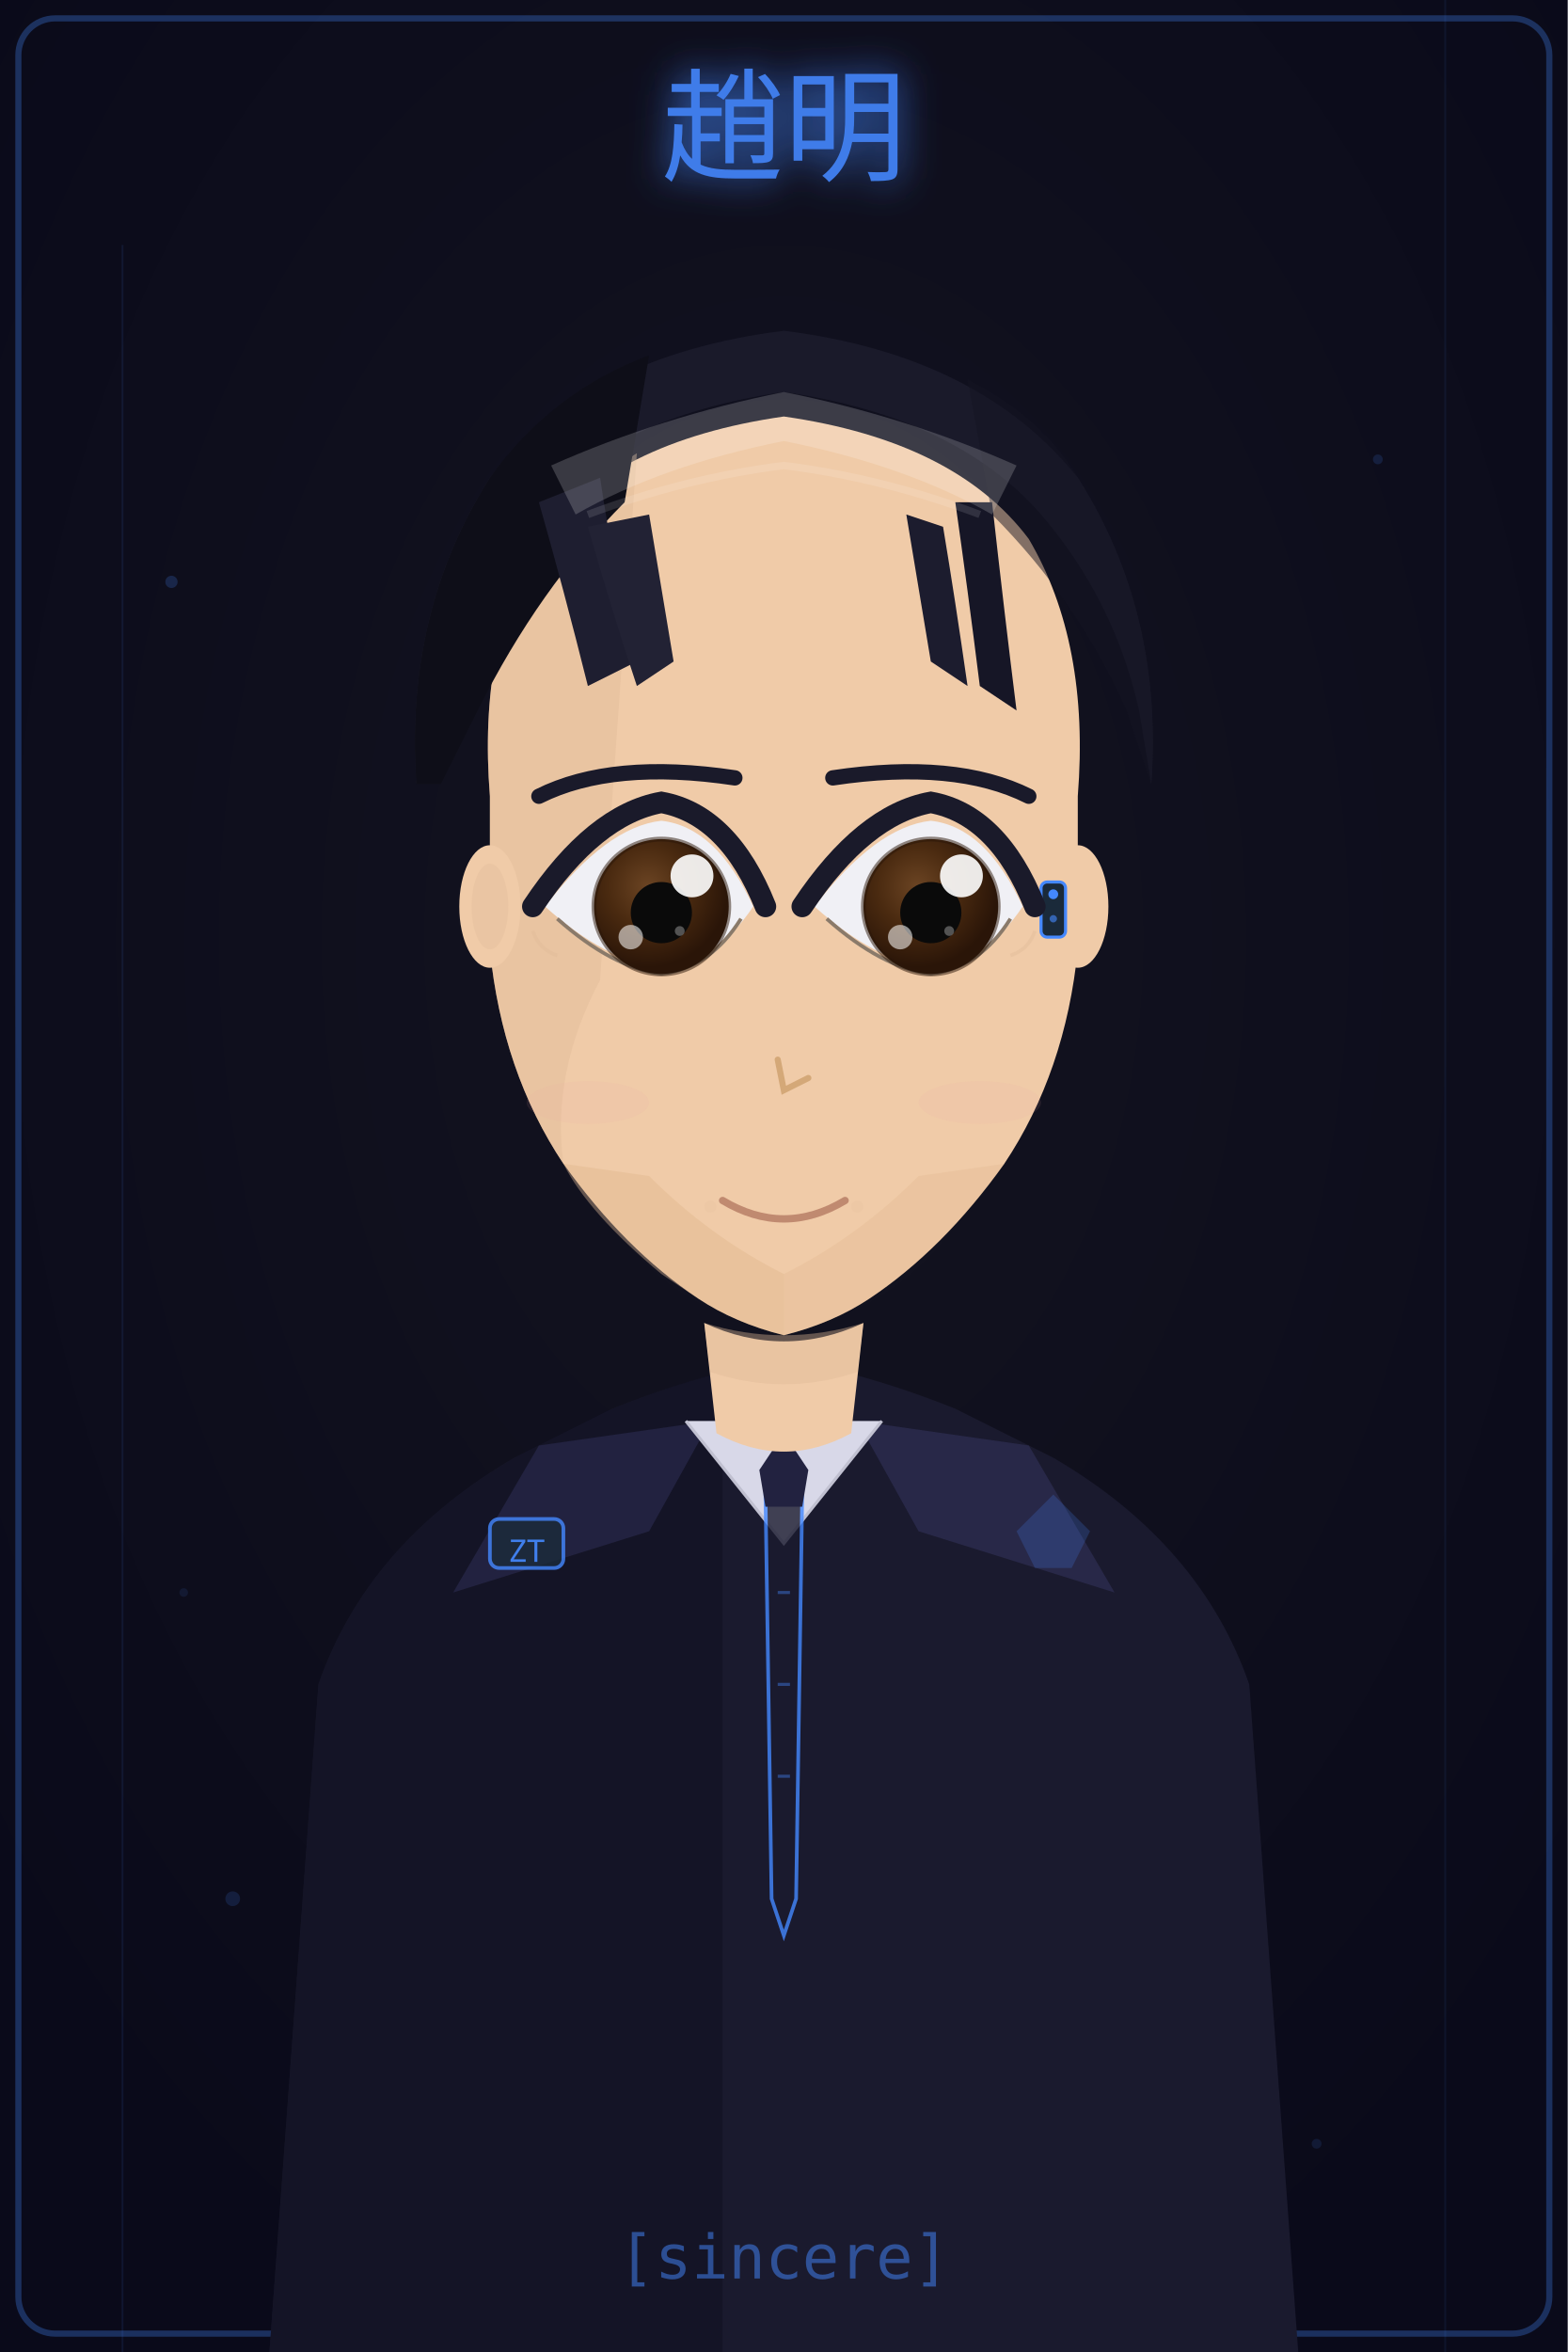
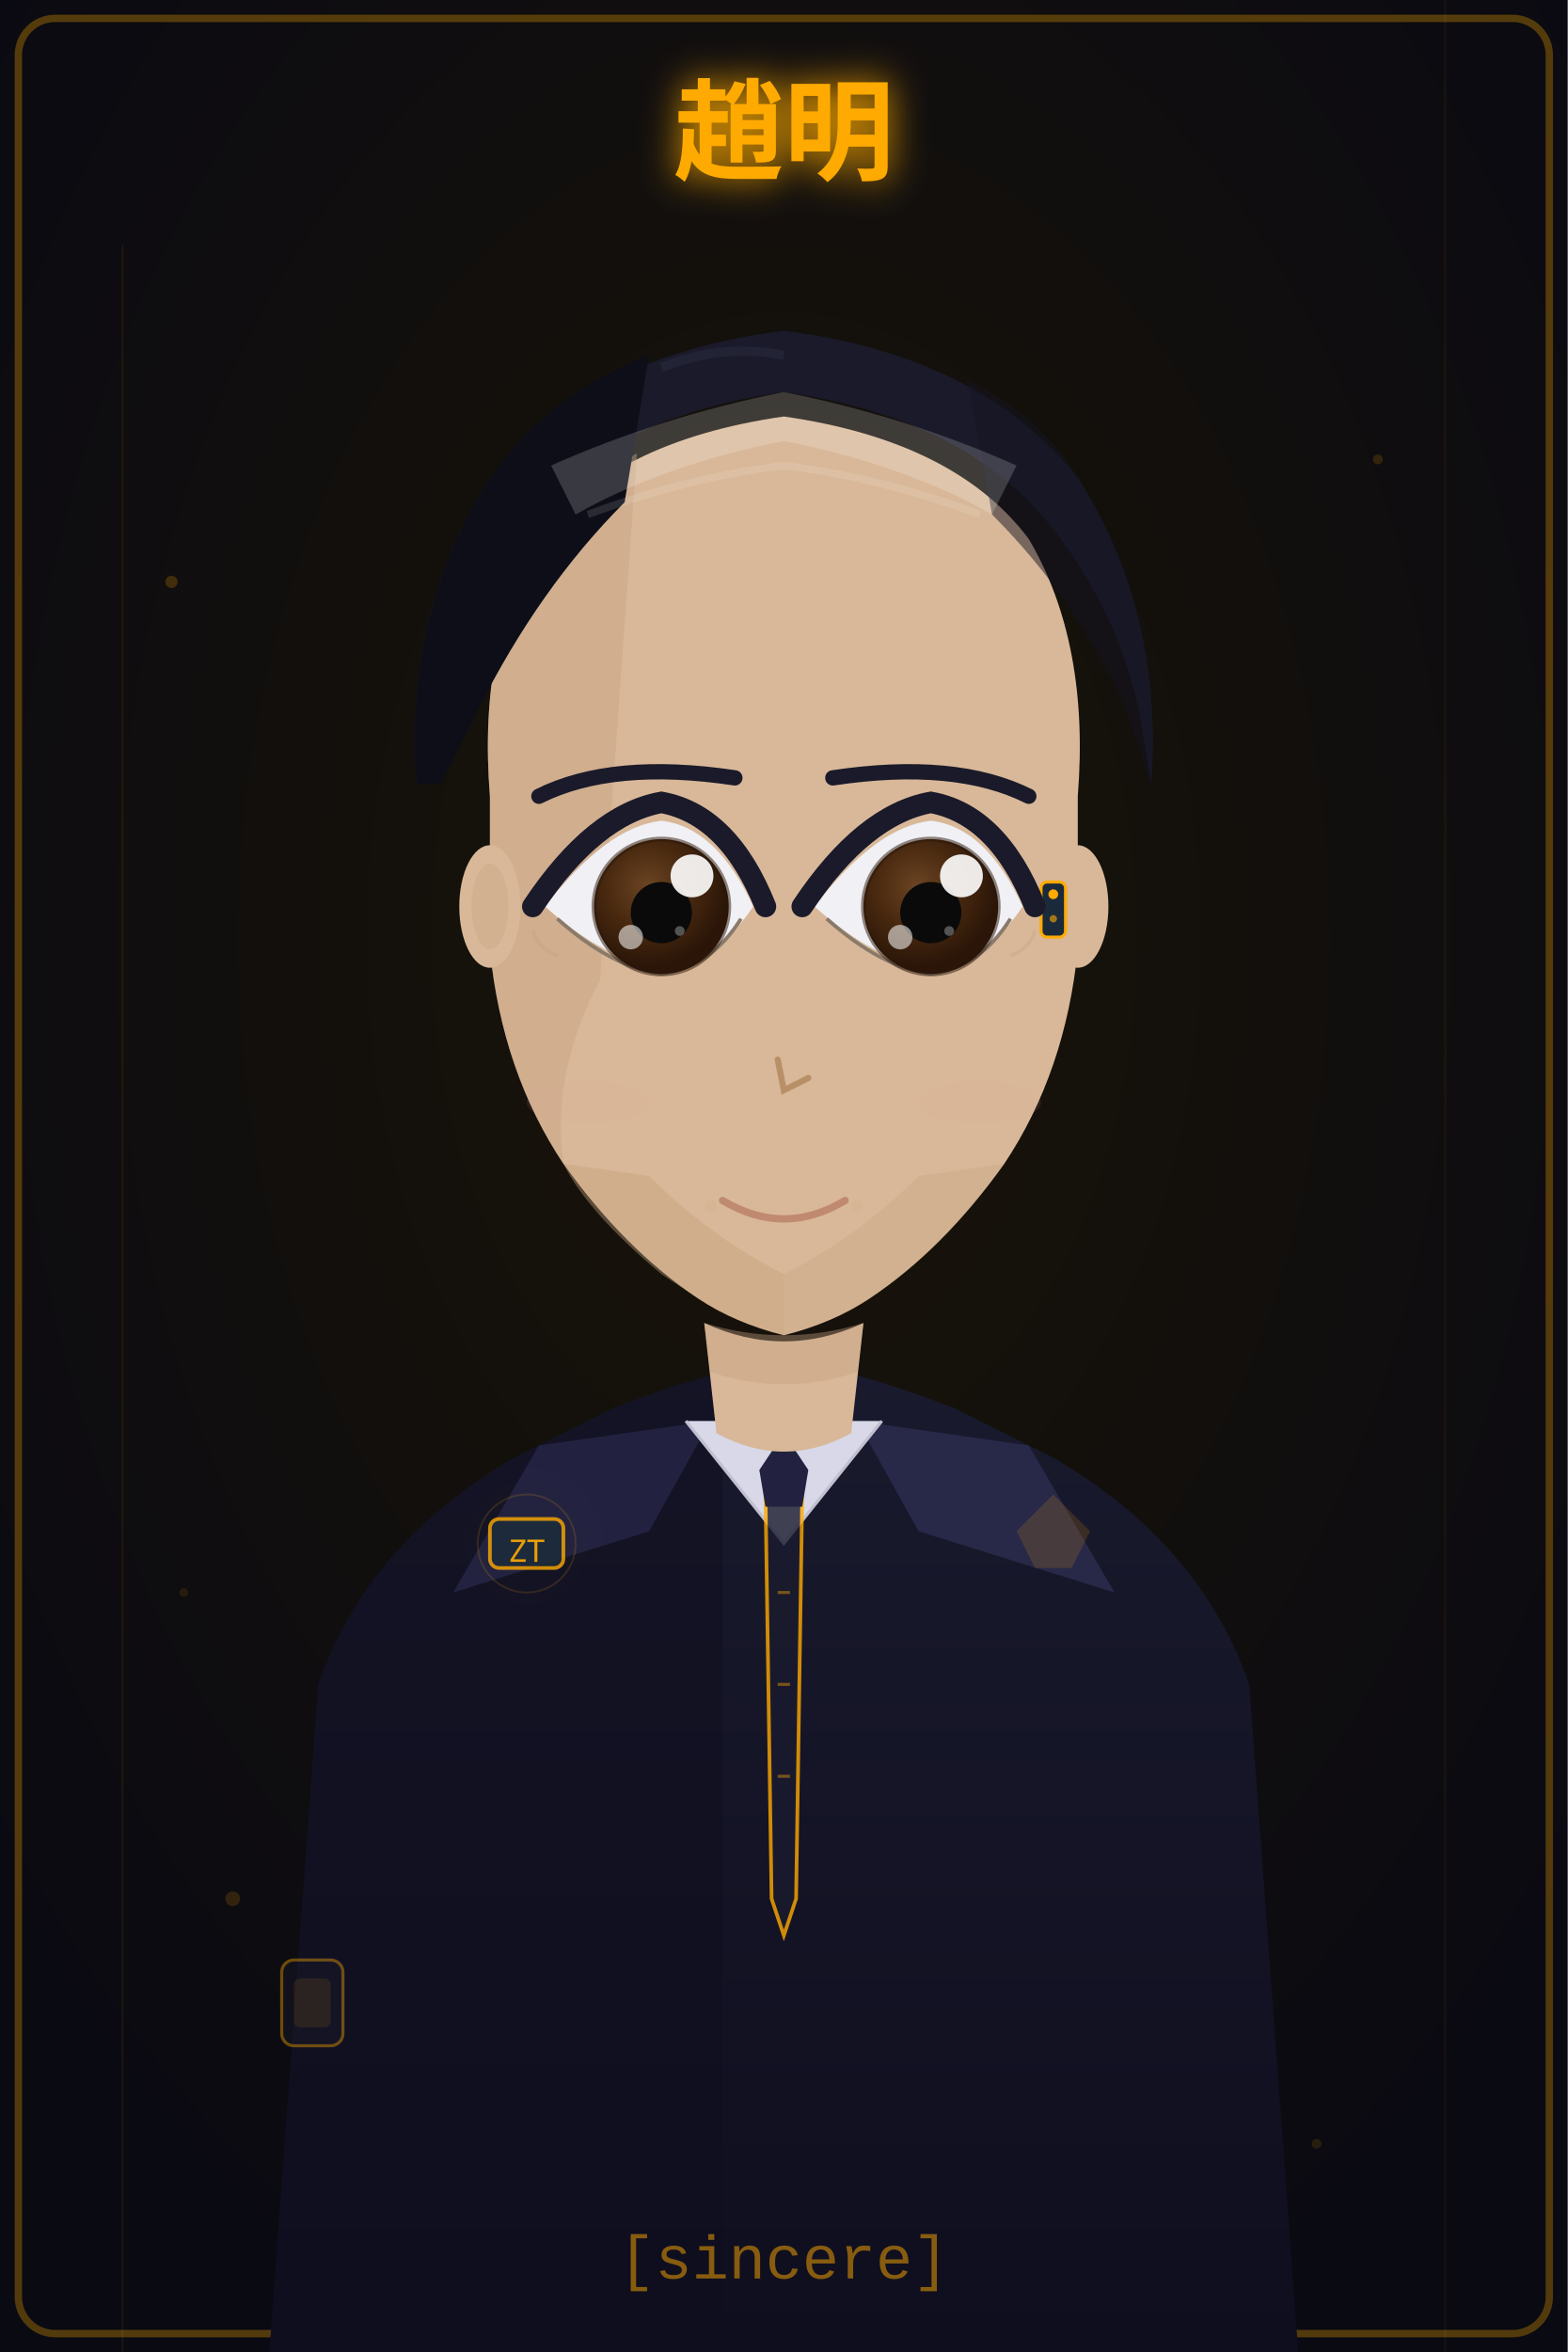
<svg xmlns="http://www.w3.org/2000/svg" width="256" height="384" viewBox="0 0 256 384">
  <defs>
    <radialGradient id="bgGrad" cx="50%" cy="40%" r="65%">
-       <stop offset="0%" stop-color="#141420" />
-       <stop offset="100%" stop-color="#0a0a1a" />
+       <stop offset="0%" stop-color="#1a1408" />
+       <stop offset="100%" stop-color="#0a0a12" />
    </radialGradient>
    <radialGradient id="irisGrad" cx="40%" cy="35%" r="60%">
      <stop offset="0%" stop-color="#6b4423" />
      <stop offset="50%" stop-color="#4a2a10" />
      <stop offset="100%" stop-color="#2a1508" />
    </radialGradient>
+     <linearGradient id="suitGrad" x1="0" y1="0" x2="0" y2="1">
+       <stop offset="0%" stop-color="#1a1a2e" />
+       <stop offset="100%" stop-color="#0e0e1e" />
+     </linearGradient>
    <filter id="glow" x="-50%" y="-50%" width="200%" height="200%">
      <feGaussianBlur stdDeviation="3" result="b" />
      <feMerge>
        <feMergeNode in="b" />
        <feMergeNode in="SourceGraphic" />
      </feMerge>
    </filter>
    <filter id="glowSoft" x="-80%" y="-80%" width="260%" height="260%">
      <feGaussianBlur stdDeviation="5" result="b" />
      <feMerge>
        <feMergeNode in="b" />
        <feMergeNode in="SourceGraphic" />
      </feMerge>
    </filter>
  </defs>
  <rect width="256" height="384" fill="url(#bgGrad)" />
-   <line x1="20" y1="40" x2="20" y2="384" stroke="#4488ff" stroke-width="0.3" opacity="0.1" />
-   <line x1="236" y1="0" x2="236" y2="384" stroke="#4488ff" stroke-width="0.3" opacity="0.08" />
-   <rect x="3" y="3" width="250" height="378" rx="6" fill="none" stroke="#4488ff" stroke-width="1" opacity="0.3" />
-   <text x="128" y="28" font-family="monospace" font-size="20" fill="#4488ff" text-anchor="middle" filter="url(#glow)" opacity="0.9">趙明</text>
-   <path d="M52,275 Q60,252 84,238 L100,230 Q115,224 128,222 Q141,224 156,230 L172,238 Q196,252 204,275 L212,384 L44,384 Z" fill="#1a1a2e" />
+   <line x1="20" y1="40" x2="20" y2="384" stroke="#ffaa00" stroke-width="0.3" opacity="0.08" />
+   <line x1="236" y1="0" x2="236" y2="384" stroke="#ffaa00" stroke-width="0.3" opacity="0.06" />
+   <rect x="3" y="3" width="250" height="378" rx="6" fill="none" stroke="#ffaa00" stroke-width="1.2" opacity="0.3" />
+   <text x="128" y="28" font-family="'Courier New', monospace" font-size="18" font-weight="bold" fill="#ffaa00" text-anchor="middle" filter="url(#glow)">趙明</text>
+   <path d="M52,275 Q60,252 84,238 L100,230 Q115,224 128,222 Q141,224 156,230 L172,238 Q196,252 204,275 L212,384 L44,384 Z" fill="url(#suitGrad)" />
  <path d="M52,275 Q60,252 84,238 L100,230 Q110,226 118,224 L118,384 L44,384 Z" fill="#0e0e1e" opacity="0.5" />
  <path d="M88,236 L74,260 L106,250 L116,232 Z" fill="#222240" />
  <path d="M168,236 L182,260 L150,250 L140,232 Z" fill="#282848" />
  <path d="M112,232 L128,252 L144,232" fill="#d8d8e8" stroke="#c0c0d0" stroke-width="0.5" />
-   <path d="M125,244 L128,240 L131,244 L130,310 L128,316 L126,310 Z" fill="#1a1a2e" stroke="#4488ff" stroke-width="0.6" opacity="0.8" />
+   <path d="M125,244 L128,240 L131,244 L130,310 L128,316 L126,310 Z" fill="#1a1a2e" stroke="#ffaa00" stroke-width="0.6" opacity="0.8" />
  <path d="M124,240 L128,234 L132,240 L131,246 L125,246 Z" fill="#222240" />
-   <line x1="127" y1="260" x2="129" y2="260" stroke="#4488ff" stroke-width="0.5" opacity="0.4" />
-   <line x1="127" y1="275" x2="129" y2="275" stroke="#4488ff" stroke-width="0.5" opacity="0.4" />
-   <line x1="127" y1="290" x2="129" y2="290" stroke="#4488ff" stroke-width="0.5" opacity="0.4" />
-   <line x1="68" y1="278" x2="68" y2="384" stroke="#4488ff" stroke-width="0.8" opacity="0.2" filter="url(#glow)" />
-   <line x1="188" y1="278" x2="188" y2="384" stroke="#4488ff" stroke-width="0.8" opacity="0.2" filter="url(#glow)" />
-   <rect x="80" y="248" width="12" height="8" rx="1.5" fill="#1a2a3a" stroke="#4488ff" stroke-width="0.6" opacity="0.8" />
-   <text x="86" y="255" font-family="monospace" font-size="5" fill="#4488ff" text-anchor="middle" opacity="0.9">ZT</text>
-   <path d="M166,250 L172,244 L178,250 L175,256 L169,256 Z" fill="#4488ff" opacity="0.2" />
-   <path d="M115,216 Q128,222 141,216 L139,234 Q128,240 117,234 Z" fill="#f0cba8" />
-   <path d="M115,216 Q128,220 141,216 L140,224 Q128,228 116,224 Z" fill="#deb896" opacity="0.4" />
-   <path d="M80,130 Q78,105 88,88 Q100,72 128,68 Q156,72 168,88 Q178,105 176,130 L176,155 Q174,175 164,190 Q154,204 142,212 Q136,216 128,218 Q120,216 114,212 Q102,204 92,190 Q82,175 80,155 Z" fill="#f0cba8" />
-   <path d="M80,130 Q78,105 88,88 Q94,80 104,74 L100,130 L98,160 Q90,175 92,190 Q96,198 108,208 L114,212 Q102,204 92,190 Q82,175 80,155 Z" fill="#deb896" opacity="0.4" />
-   <path d="M92,190 Q102,204 114,212 Q120,216 128,218 L128,208 Q116,202 106,192 Z" fill="#d4a878" opacity="0.25" />
-   <path d="M164,190 Q154,204 142,212 Q136,216 128,218 L128,208 Q140,202 150,192 Z" fill="#d4a878" opacity="0.18" />
+   <line x1="127" y1="260" x2="129" y2="260" stroke="#ffaa00" stroke-width="0.5" opacity="0.4" />
+   <line x1="127" y1="275" x2="129" y2="275" stroke="#ffaa00" stroke-width="0.5" opacity="0.4" />
+   <line x1="127" y1="290" x2="129" y2="290" stroke="#ffaa00" stroke-width="0.5" opacity="0.4" />
+   <line x1="68" y1="278" x2="68" y2="384" stroke="#ffaa00" stroke-width="0.8" opacity="0.2" filter="url(#glow)" />
+   <line x1="188" y1="278" x2="188" y2="384" stroke="#ffaa00" stroke-width="0.8" opacity="0.2" filter="url(#glow)" />
+   <rect x="80" y="248" width="12" height="8" rx="1.5" fill="#1a2a3a" stroke="#ffaa00" stroke-width="0.6" opacity="0.8" />
+   <text x="86" y="255" font-family="monospace" font-size="5" fill="#ffaa00" text-anchor="middle" opacity="0.9">ZT</text>
+   <circle cx="86" cy="252" r="8" fill="none" stroke="#ffaa00" stroke-width="0.3" opacity="0.15" filter="url(#glowSoft)" />
+   <path d="M166,250 L172,244 L178,250 L175,256 L169,256 Z" fill="#ffaa00" opacity="0.15" />
+   <rect x="46" y="320" width="10" height="14" rx="2" fill="#1a1a2a" stroke="#ffaa00" stroke-width="0.5" opacity="0.4" />
+   <rect x="48" y="323" width="6" height="8" rx="1" fill="#ffaa00" opacity="0.1" />
+   <path d="M115,216 Q128,222 141,216 L139,234 Q128,240 117,234 Z" fill="#d8b898" />
+   <path d="M115,216 Q128,220 141,216 L140,224 Q128,228 116,224 Z" fill="#c4a080" opacity="0.4" />
+   <path d="M80,130 Q78,105 88,88 Q100,72 128,68 Q156,72 168,88 Q178,105 176,130 L176,155 Q174,175 164,190 Q154,204 142,212 Q136,216 128,218 Q120,216 114,212 Q102,204 92,190 Q82,175 80,155 Z" fill="#d8b898" />
+   <path d="M80,130 Q78,105 88,88 Q94,80 104,74 L100,130 L98,160 Q90,175 92,190 Q96,198 108,208 L114,212 Q102,204 92,190 Q82,175 80,155 Z" fill="#c4a080" opacity="0.4" />
+   <path d="M92,190 Q102,204 114,212 Q120,216 128,218 L128,208 Q116,202 106,192 Z" fill="#b89068" opacity="0.25" />
+   <path d="M164,190 Q154,204 142,212 Q136,216 128,218 L128,208 Q140,202 150,192 Z" fill="#b89068" opacity="0.18" />
  <ellipse cx="96" cy="180" rx="10" ry="3.5" fill="#e8a0a0" opacity="0.1" />
  <ellipse cx="160" cy="180" rx="10" ry="3.5" fill="#e8a0a0" opacity="0.1" />
-   <ellipse cx="80" cy="148" rx="5" ry="10" fill="#f0cba8" />
-   <ellipse cx="80" cy="148" rx="3" ry="7" fill="#deb896" opacity="0.3" />
-   <ellipse cx="176" cy="148" rx="5" ry="10" fill="#f0cba8" />
-   <rect x="170" y="144" width="4" height="9" rx="1" fill="#1a2a3a" stroke="#4488ff" stroke-width="0.5" />
-   <circle cx="172" cy="146" r="0.8" fill="#4488ff" />
-   <circle cx="172" cy="150" r="0.6" fill="#4488ff" opacity="0.6" />
+   <ellipse cx="80" cy="148" rx="5" ry="10" fill="#d8b898" />
+   <ellipse cx="80" cy="148" rx="3" ry="7" fill="#c4a080" opacity="0.3" />
+   <ellipse cx="176" cy="148" rx="5" ry="10" fill="#d8b898" />
+   <rect x="170" y="144" width="4" height="9" rx="1" fill="#1a2a3a" stroke="#ffaa00" stroke-width="0.5" />
+   <circle cx="172" cy="146" r="0.8" fill="#ffaa00" />
+   <circle cx="172" cy="150" r="0.6" fill="#ffaa00" opacity="0.6" />
  <path d="M68,128 Q66,100 80,78 Q96,58 128,54 Q160,58 176,78 Q190,100 188,128 L186,116 Q182,98 170,84 Q156,68 128,64 Q100,68 86,84 Q74,98 70,116 Z" fill="#1a1a2a" />
  <path d="M68,128 Q66,100 80,78 Q90,64 106,58 L102,82 Q88,96 78,116 L72,128 Z" fill="#0e0e18" />
  <path d="M188,128 Q190,100 176,78 Q170,68 158,62 L162,84 Q176,98 184,116 Z" fill="#141422" opacity="0.5" />
-   <path d="M88,82 Q92,96 96,112 L104,108 Q100,92 98,78 Z" fill="#1e1e30" />
-   <path d="M96,86 Q100,100 104,112 L110,108 Q108,96 106,84 Z" fill="#222234" />
-   <path d="M148,84 Q150,96 152,108 L158,112 Q156,98 154,86 Z" fill="#1c1c2e" />
-   <path d="M156,82 Q158,96 160,112 L166,116 Q164,100 162,82 Z" fill="#161626" />
+   <path d="M108,60 Q118,56 128,58" fill="none" stroke="#2a2a3e" stroke-width="1.5" opacity="0.6" />
  <path d="M90,76 Q108,68 128,64 Q148,68 166,76 L162,84 Q148,76 128,72 Q108,76 94,84 Z" fill="#ffffff" opacity="0.18" />
  <path d="M96,84 Q112,78 128,76 Q144,78 160,84" fill="none" stroke="#ffffff" stroke-width="1.2" opacity="0.12" />
  <path d="M89,148 Q99,135 108,134 Q117,135 123,148 Q117,157 108,158 Q99,157 89,148 Z" fill="#f0f0f5" />
  <path d="M87,148 Q97,133 108,131 Q119,133 125,148" fill="none" stroke="#1a1a2a" stroke-width="3.5" stroke-linecap="round" />
  <path d="M91,150 Q100,158 108,159 Q116,158 121,150" fill="none" stroke="#8a7a6a" stroke-width="0.6" />
  <circle cx="108" cy="148" r="11" fill="url(#irisGrad)" />
  <circle cx="108" cy="148" r="11" fill="none" stroke="#2a1508" stroke-width="0.8" opacity="0.5" />
  <circle cx="108" cy="149" r="5" fill="#0a0a0a" />
  <circle cx="113" cy="143" r="3.5" fill="#ffffff" opacity="0.9" />
  <circle cx="103" cy="153" r="2" fill="#ffffff" opacity="0.55" />
  <circle cx="111" cy="152" r="0.8" fill="#ffffff" opacity="0.3" />
-   <path d="M87,152 Q88,155 91,156" fill="none" stroke="#deb896" stroke-width="0.6" opacity="0.35" />
+   <path d="M87,152 Q88,155 91,156" fill="none" stroke="#c4a080" stroke-width="0.6" opacity="0.35" />
  <path d="M133,148 Q143,135 152,134 Q161,135 167,148 Q161,157 152,158 Q143,157 133,148 Z" fill="#f0f0f5" />
  <path d="M131,148 Q141,133 152,131 Q163,133 169,148" fill="none" stroke="#1a1a2a" stroke-width="3.5" stroke-linecap="round" />
  <path d="M135,150 Q144,158 152,159 Q160,158 165,150" fill="none" stroke="#8a7a6a" stroke-width="0.6" />
  <circle cx="152" cy="148" r="11" fill="url(#irisGrad)" />
  <circle cx="152" cy="148" r="11" fill="none" stroke="#2a1508" stroke-width="0.8" opacity="0.5" />
  <circle cx="152" cy="149" r="5" fill="#0a0a0a" />
  <circle cx="157" cy="143" r="3.5" fill="#ffffff" opacity="0.9" />
  <circle cx="147" cy="153" r="2" fill="#ffffff" opacity="0.55" />
  <circle cx="155" cy="152" r="0.8" fill="#ffffff" opacity="0.3" />
-   <path d="M169,152 Q168,155 165,156" fill="none" stroke="#deb896" stroke-width="0.6" opacity="0.35" />
+   <path d="M169,152 Q168,155 165,156" fill="none" stroke="#c4a080" stroke-width="0.6" opacity="0.35" />
  <path d="M88,130 Q100,124 120,127" fill="none" stroke="#1a1a2a" stroke-width="2.5" stroke-linecap="round" />
  <path d="M136,127 Q156,124 168,130" fill="none" stroke="#1a1a2a" stroke-width="2.5" stroke-linecap="round" />
-   <path d="M127,173 L128,178 L132,176" fill="none" stroke="#d4a878" stroke-width="1" stroke-linecap="round" />
+   <path d="M127,173 L128,178 L132,176" fill="none" stroke="#b89068" stroke-width="1" stroke-linecap="round" />
  <path d="M118,196 Q128,202 138,196" fill="none" stroke="#c08a70" stroke-width="1.2" stroke-linecap="round" />
-   <circle cx="116" cy="197" r="1" fill="#deb896" opacity="0.15" />
-   <circle cx="140" cy="197" r="1" fill="#deb896" opacity="0.15" />
-   <circle cx="28" cy="95" r="1" fill="#4488ff" opacity="0.2" />
-   <circle cx="225" cy="75" r="0.8" fill="#4488ff" opacity="0.15" />
-   <circle cx="38" cy="310" r="1.2" fill="#4488ff" opacity="0.15" />
-   <circle cx="215" cy="350" r="0.8" fill="#4488ff" opacity="0.12" />
-   <circle cx="30" cy="260" r="0.7" fill="#4488ff" opacity="0.1" />
-   <text x="128" y="372" font-family="monospace" font-size="10" fill="#4488ff" text-anchor="middle" opacity="0.5">[sincere]</text>
+   <circle cx="116" cy="197" r="1" fill="#c4a080" opacity="0.15" />
+   <circle cx="140" cy="197" r="1" fill="#c4a080" opacity="0.15" />
+   <circle cx="28" cy="95" r="1" fill="#ffaa00" opacity="0.2" />
+   <circle cx="225" cy="75" r="0.8" fill="#ffaa00" opacity="0.15" />
+   <circle cx="38" cy="310" r="1.2" fill="#ffaa00" opacity="0.15" />
+   <circle cx="215" cy="350" r="0.8" fill="#ffaa00" opacity="0.12" />
+   <circle cx="30" cy="260" r="0.7" fill="#ffaa00" opacity="0.1" />
+   <text x="128" y="372" font-family="'Courier New', monospace" font-size="10" fill="#ffaa00" text-anchor="middle" opacity="0.5">[sincere]</text>
</svg>
